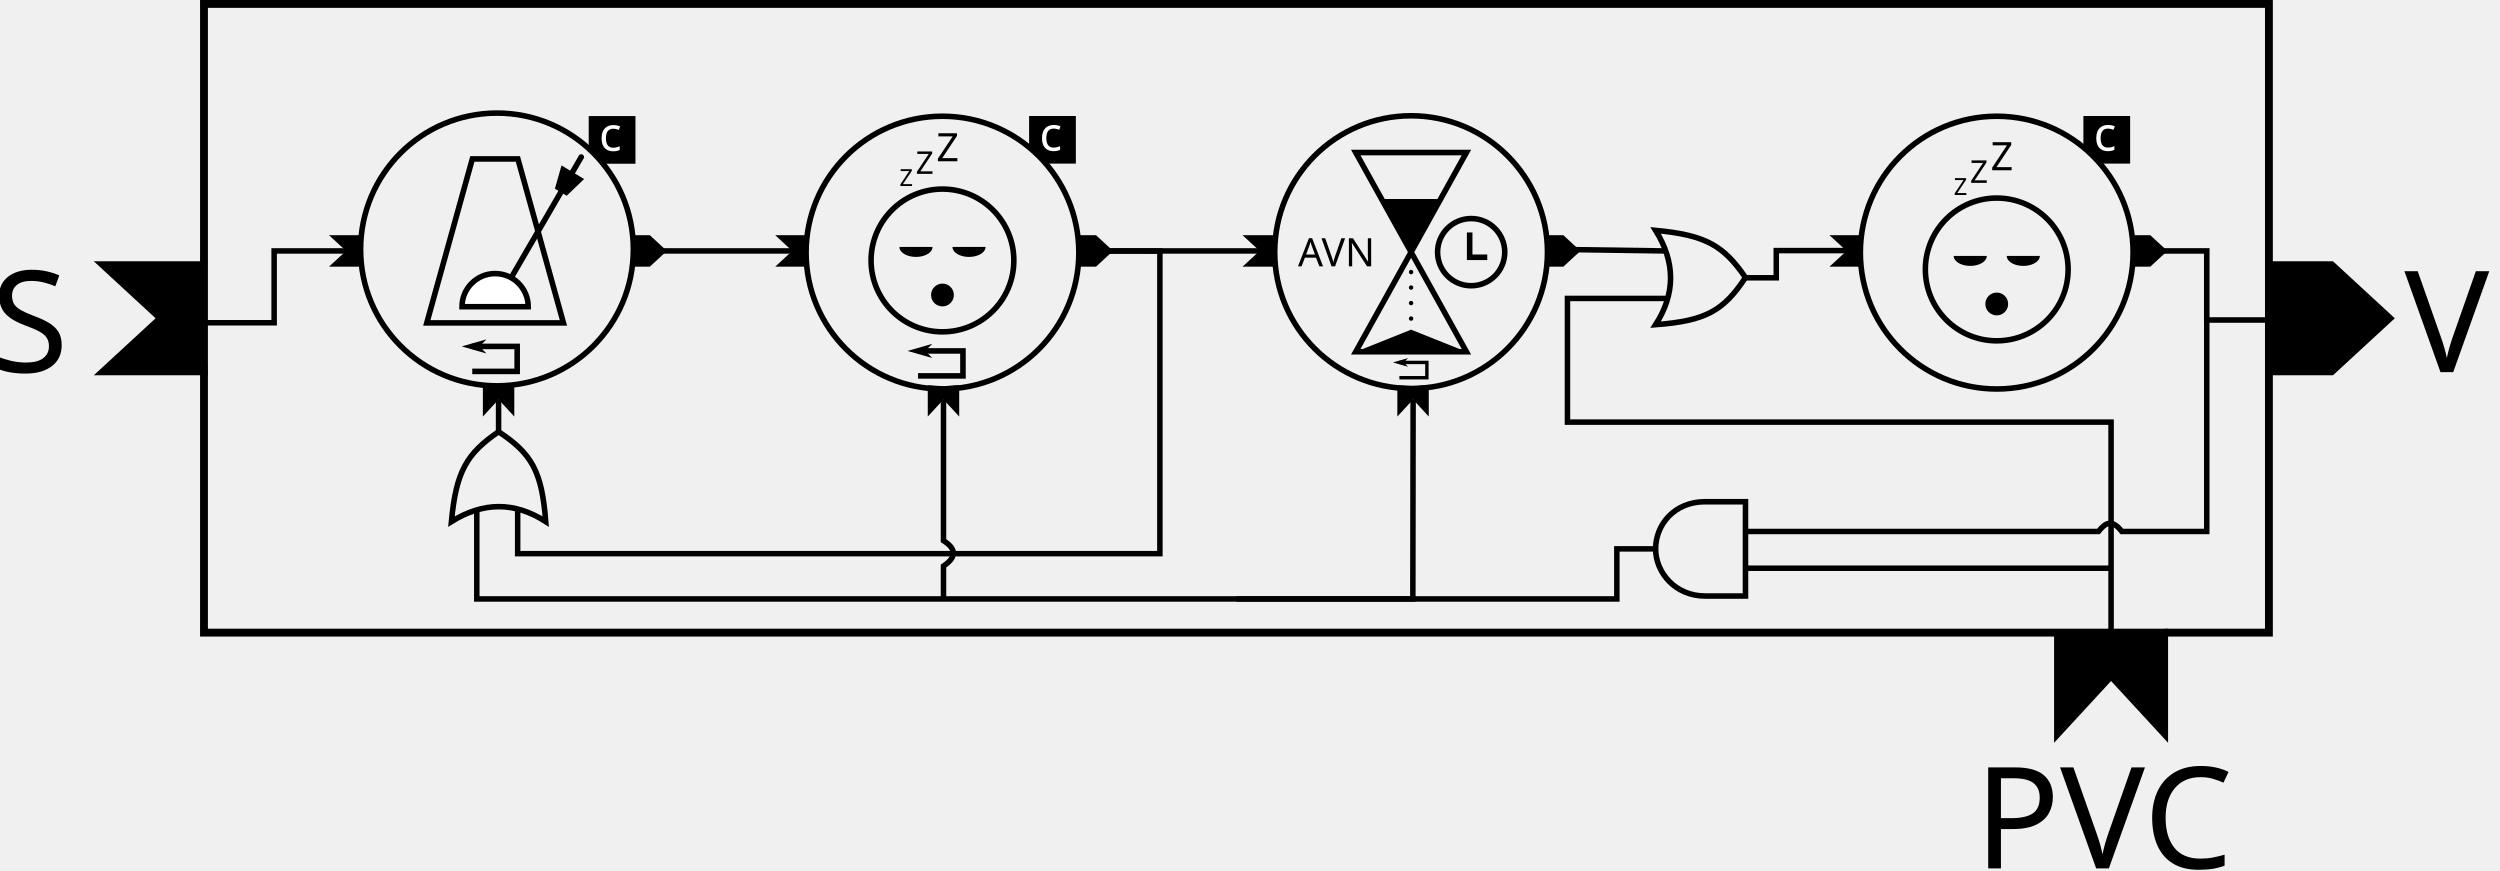
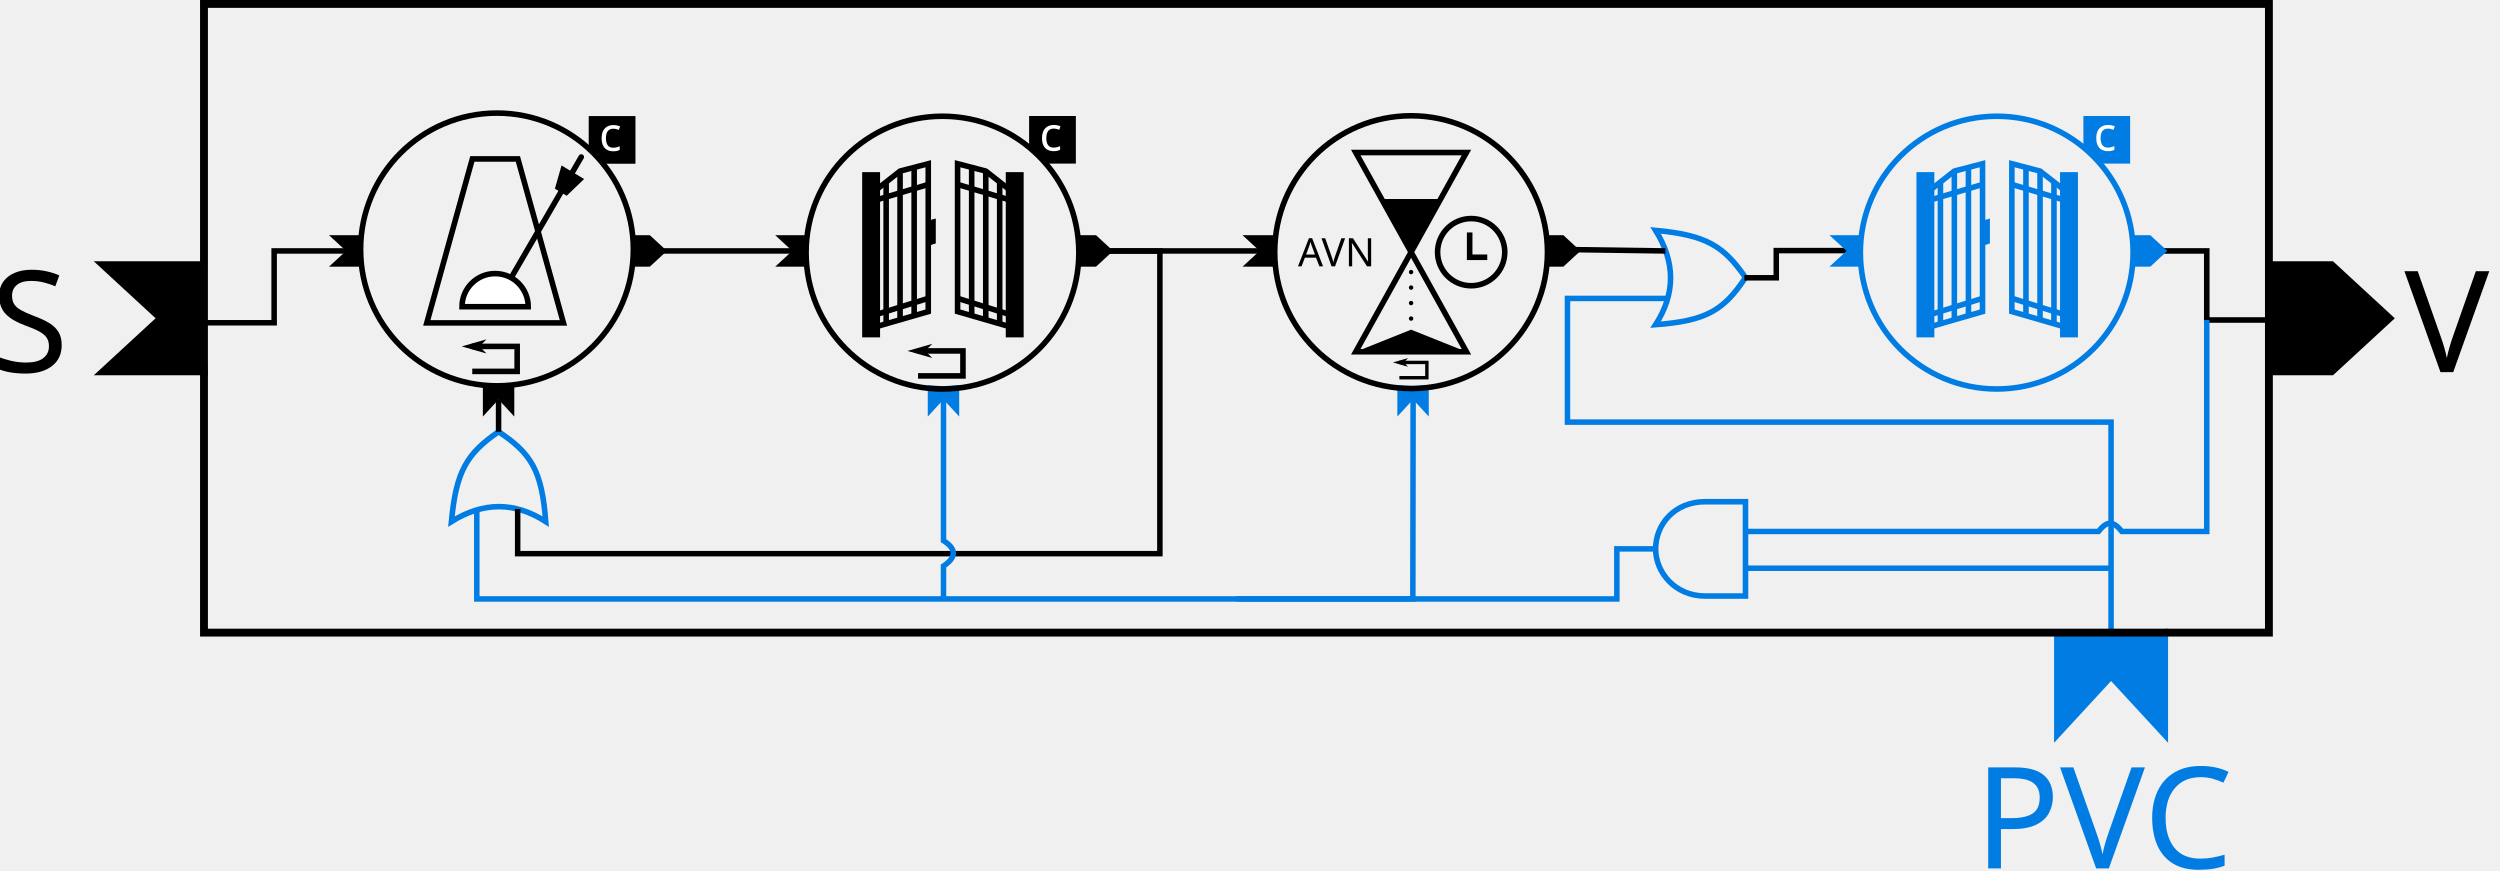
<svg xmlns="http://www.w3.org/2000/svg" width="897.806mm" height="312.575mm" viewBox="0 0 3181.204 1107.549" id="svg8725" version="1.1">
  <defs id="defs8727">
    <marker orient="auto" refY="0" refX="0" id="Arrow1Send" style="overflow:visible">
      <path id="path8334" d="M 0,0 5,-5 -12.5,0 5,5 0,0 Z" style="fill:#000000;fill-opacity:1;fill-rule:evenodd;stroke:#000000;stroke-width:1pt;stroke-opacity:1" transform="matrix(-0.2,0,0,-0.2,-1.2,0)" />
    </marker>
    <marker style="overflow:visible" id="Arrow1Send-9" refX="0" refY="0" orient="auto">
      <path transform="matrix(-0.2,0,0,-0.2,-1.2,0)" style="fill:#000000;fill-opacity:1;fill-rule:evenodd;stroke:#000000;stroke-width:1pt;stroke-opacity:1" d="M 0,0 5,-5 -12.5,0 5,5 0,0 Z" id="path8334-3" />
    </marker>
    <marker orient="auto" refY="0" refX="0" id="Arrow1Send-1" style="overflow:visible">
      <path id="path8334-2" d="M 0,0 5,-5 -12.5,0 5,5 0,0 Z" style="fill:#000000;fill-opacity:1;fill-rule:evenodd;stroke:#000000;stroke-width:1pt;stroke-opacity:1" transform="matrix(-0.2,0,0,-0.2,-1.2,0)" />
    </marker>
    <marker orient="auto" refY="0" refX="0" id="Arrow1Send-2" style="overflow:visible">
      <path id="path8334-32" d="M 0,0 5,-5 -12.5,0 5,5 0,0 Z" style="fill:#000000;fill-opacity:1;fill-rule:evenodd;stroke:#000000;stroke-width:1pt;stroke-opacity:1" transform="matrix(-0.2,0,0,-0.2,-1.2,0)" />
    </marker>
  </defs>
  <g id="layer1" transform="translate(426.7597,-125.82)">
-     <g id="g9700" transform="translate(561.0758,-173.6646)">
-       <circle r="90.832" cy="630.908" cx="211.429" id="path4193" style="fill:none;fill-opacity:1;stroke:#000000;stroke-width:7.087;stroke-miterlimit:4;stroke-dasharray:none;stroke-opacity:1" />
-       <circle r="14.514" cy="674.855" cx="211.429" id="path4751" style="fill:#000000;fill-opacity:1;stroke:none;stroke-opacity:1" />
-       <text id="text4753" y="536.171" x="156.763" style="font-style:normal;font-weight:normal;line-height:0%;font-family:sans-serif;letter-spacing:0px;word-spacing:0px;fill:#000000;fill-opacity:1;stroke:none;stroke-width:1px;stroke-linecap:butt;stroke-linejoin:miter;stroke-opacity:1" xml:space="preserve">
-         <tspan style="font-size:30px;line-height:1.25" y="536.171" x="156.763" id="tspan4755">Z</tspan>
-       </text>
-       <text id="text4757" y="520.74" x="177.409" style="font-style:normal;font-weight:normal;line-height:0%;font-family:sans-serif;letter-spacing:0px;word-spacing:0px;fill:#000000;fill-opacity:1;stroke:none;stroke-width:1px;stroke-linecap:butt;stroke-linejoin:miter;stroke-opacity:1" xml:space="preserve">
-         <tspan y="520.74" x="177.409" id="tspan4759" style="font-size:40px;line-height:1.25">Z</tspan>
-       </text>
-       <text id="text4761" y="504.732" x="203.729" style="font-style:normal;font-weight:normal;line-height:0%;font-family:sans-serif;letter-spacing:0px;word-spacing:0px;fill:#000000;fill-opacity:1;stroke:none;stroke-width:1px;stroke-linecap:butt;stroke-linejoin:miter;stroke-opacity:1" xml:space="preserve">
-         <tspan style="font-size:50px;line-height:1.25" y="504.732" x="203.729" id="tspan4763">Z</tspan>
-       </text>
-       <circle style="opacity:1;fill:none;fill-opacity:1;fill-rule:evenodd;stroke:#000000;stroke-width:7.087;stroke-linecap:round;stroke-linejoin:miter;stroke-miterlimit:4;stroke-dasharray:none;stroke-dashoffset:0;stroke-opacity:1" id="path5412-4" cx="211.429" cy="620.934" r="173.539" />
-       <path style="fill:#000000;fill-opacity:1;fill-rule:evenodd;stroke:none;stroke-width:1px;stroke-linecap:butt;stroke-linejoin:miter;stroke-opacity:1" d="m 321.692,486.454 0,-39.396 59.473,0 0,60.609 -39.27,0 z" id="path7769-7" />
-       <text xml:space="preserve" style="font-style:normal;font-weight:normal;line-height:0%;font-family:sans-serif;letter-spacing:0px;word-spacing:0px;fill:#ffffff;fill-opacity:1;stroke:none;stroke-width:1px;stroke-linecap:butt;stroke-linejoin:miter;stroke-opacity:1" x="334.824" y="491.252" id="text7221-8">
-         <tspan id="tspan7223-2" x="334.824" y="491.252" style="font-size:60px;line-height:1.25;fill:#ffffff;fill-opacity:1">c</tspan>
-       </text>
-       <path id="path9063-32" d="m 37.276,618.791 1.39,20 -40.056,0 21.689,-20 -21.689,-20 39.802,0 z" style="fill:#000000;fill-opacity:1;fill-rule:evenodd;stroke:none;stroke-width:1px;stroke-linecap:butt;stroke-linejoin:miter;stroke-opacity:1" />
-       <path id="path9065-9" d="m 428.533,618.79 -21.689,-20 -22.489,0 0,40 22.489,0 21.689,-20" style="fill:#000000;fill-opacity:1;fill-rule:evenodd;stroke:none;stroke-width:1px;stroke-linecap:butt;stroke-linejoin:miter;stroke-opacity:1" />
-       <path style="fill:#000000;fill-opacity:1;stroke:none;stroke-width:7.087;stroke-linecap:round;stroke-linejoin:miter;stroke-miterlimit:4;stroke-dasharray:none;stroke-opacity:1" id="path9772" d="m 198.789,613.727 a 21.071,12.679 0 0 1 -10.536,10.98 21.071,12.679 0 0 1 -21.071,-10e-6 21.071,12.679 0 0 1 -10.536,-10.98 l 21.071,0 z" />
-       <path d="m 266.289,613.727 a 21.071,12.679 0 0 1 -10.536,10.98 21.071,12.679 0 0 1 -21.071,-10e-6 21.071,12.679 0 0 1 -10.536,-10.98 l 21.071,0 z" id="path9774" style="fill:#000000;fill-opacity:1;stroke:none;stroke-width:7.087;stroke-linecap:round;stroke-linejoin:miter;stroke-miterlimit:4;stroke-dasharray:none;stroke-opacity:1" />
-       <path id="path8313-1" d="m 180.357,777.812 57.143,0 0,-31.786 -57.857,0" style="fill:none;fill-rule:evenodd;stroke:#000000;stroke-width:7.087;stroke-linecap:butt;stroke-linejoin:miter;stroke-miterlimit:4;stroke-dasharray:none;stroke-opacity:1;marker-end:url(#Arrow1Send-1)" />
-     </g>
    <g id="g9666" transform="translate(-425.9839,-172.2357)">
      <circle style="opacity:1;fill:none;fill-opacity:1;fill-rule:evenodd;stroke:#000000;stroke-width:7.087;stroke-linecap:round;stroke-linejoin:miter;stroke-miterlimit:4;stroke-dasharray:none;stroke-dashoffset:0;stroke-opacity:1" id="path5412-41" cx="631.62" cy="615.486" r="173.539" />
      <path style="fill:none;fill-rule:evenodd;stroke:#000000;stroke-width:7.087;stroke-linecap:round;stroke-linejoin:miter;stroke-miterlimit:4;stroke-dasharray:none;stroke-opacity:1" d="M 628.801,687.425 738.855,497.861" id="path5402" />
      <path style="opacity:1;fill:none;fill-rule:evenodd;stroke:#000000;stroke-width:7.087;stroke-linecap:butt;stroke-linejoin:miter;stroke-miterlimit:4;stroke-dasharray:none;stroke-opacity:1" d="m 600.274,500.297 57.95,0 57.95,208.626 -173.85,0 z" id="path5398" />
      <path style="opacity:1;fill:#ffffff;fill-opacity:1;fill-rule:evenodd;stroke:#000000;stroke-width:7.087;stroke-linecap:round;stroke-linejoin:miter;stroke-miterlimit:4;stroke-dasharray:none;stroke-dashoffset:0;stroke-opacity:1" id="path5400" d="M 587.124,688.31 A 42.125,42.125 0 0 1 629.249,646.185 42.125,42.125 0 0 1 671.373,688.31 l -42.125,0 z" />
      <path style="fill:#000000;fill-opacity:1;fill-rule:evenodd;stroke:#000000;stroke-width:7.087;stroke-linecap:butt;stroke-linejoin:miter;stroke-miterlimit:4;stroke-dasharray:none;stroke-opacity:1" d="m 709.486,536.499 10.347,6.221 16.871,-16.208 -20.816,-12.515 z" id="path5404" />
      <path id="path8313" d="m 600.169,770.646 57.143,0 0,-31.786 -57.857,0" style="fill:none;fill-rule:evenodd;stroke:#000000;stroke-width:7.087;stroke-linecap:butt;stroke-linejoin:miter;stroke-miterlimit:4;stroke-dasharray:none;stroke-opacity:1;marker-end:url(#Arrow1Send)" />
      <path id="path7769-7-4" d="m 748.356,485.176 0,-39.396 59.473,0 0,60.609 -39.27,0 z" style="fill:#000000;fill-opacity:1;fill-rule:evenodd;stroke:none;stroke-width:1px;stroke-linecap:butt;stroke-linejoin:miter;stroke-opacity:1" />
      <text id="text7221-8-6" y="489.975" x="761.488" style="font-style:normal;font-weight:normal;line-height:0%;font-family:sans-serif;letter-spacing:0px;word-spacing:0px;fill:#ffffff;fill-opacity:1;stroke:none;stroke-width:1px;stroke-linecap:butt;stroke-linejoin:miter;stroke-opacity:1" xml:space="preserve">
        <tspan style="font-size:60px;line-height:1.25;fill:#ffffff;fill-opacity:1" y="489.975" x="761.488" id="tspan7223-2-7">c</tspan>
      </text>
      <path id="path9063-8" d="m 456.562,617.362 1.39,20 -40.056,0 21.689,-20 -21.689,-20 39.802,0 z" style="fill:#000000;fill-opacity:1;fill-rule:evenodd;stroke:none;stroke-width:1px;stroke-linecap:butt;stroke-linejoin:miter;stroke-opacity:1" />
      <path id="path9065-2" d="m 847.818,617.362 -21.689,-20 -22.489,0 0,40 22.489,0 21.689,-20" style="fill:#000000;fill-opacity:1;fill-rule:evenodd;stroke:none;stroke-width:1px;stroke-linecap:butt;stroke-linejoin:miter;stroke-opacity:1" />
      <path style="fill:#000000;fill-opacity:1;fill-rule:evenodd;stroke:none;stroke-width:1px;stroke-linecap:butt;stroke-linejoin:miter;stroke-opacity:1" d="m 633.653,789.431 20,-1.39 0,40.056 -20,-21.689 -20,21.689 0,-39.802 z" id="path9649" />
-       <path id="path4904" d="m 1797.311,789.431 20,-1.39 0,40.056 -20,-21.689 -20,21.689 0,-39.802 z" style="fill:#000000;fill-opacity:1;fill-rule:evenodd;stroke:none;stroke-width:1px;stroke-linecap:butt;stroke-linejoin:miter;stroke-opacity:1" />
-       <path style="fill:#000000;fill-opacity:1;fill-rule:evenodd;stroke:none;stroke-width:1px;stroke-linecap:butt;stroke-linejoin:miter;stroke-opacity:1" d="m 1199.8,789.431 20,-1.39 0,40.056 -20,-21.689 -20,21.689 0,-39.802 z" id="path4906" />
+       <path id="path4904" d="m 1797.311,789.431 20,-1.39 0,40.056 -20,-21.689 -20,21.689 0,-39.802 z" style="fill:#007ce3;fill-opacity:1;fill-rule:evenodd;stroke:none;stroke-width:1px;stroke-linecap:butt;stroke-linejoin:miter;stroke-opacity:1" />
+       <path style="fill:#007ce3;fill-opacity:1;fill-rule:evenodd;stroke:none;stroke-width:1px;stroke-linecap:butt;stroke-linejoin:miter;stroke-opacity:1" d="m 1199.8,789.431 20,-1.39 0,40.056 -20,-21.689 -20,21.689 0,-39.802 z" id="path4906" />
    </g>
    <g id="layer1-2" transform="translate(-149.1171,-721.7343)">
      <g id="g9730" transform="translate(1320.965,969.0864)">
        <path id="path4146" d="m 126.551,72.556 140.858,0 -140.858,253.545 140.858,0 z" style="fill:none;fill-rule:evenodd;stroke:#000000;stroke-width:7.087;stroke-linecap:butt;stroke-linejoin:miter;stroke-miterlimit:4;stroke-dasharray:none;stroke-opacity:1" />
        <path id="path4148" d="m 159.418,131.716 75.124,0 -37.562,67.612 z" style="fill:#000000;fill-opacity:1;fill-rule:evenodd;stroke:none;stroke-width:1px;stroke-linecap:butt;stroke-linejoin:miter;stroke-opacity:1" />
        <path id="path4150" d="m 126.551,326.1 70.429,-28.172 70.429,28.172 z" style="fill:#000000;fill-opacity:1;fill-rule:evenodd;stroke:none;stroke-width:1px;stroke-linecap:butt;stroke-linejoin:miter;stroke-opacity:1" />
        <circle r="2.817" cy="224.682" cx="196.98" id="path4152" style="opacity:1;fill:#000000;fill-opacity:1;stroke:none;stroke-width:1;stroke-linecap:round;stroke-linejoin:miter;stroke-miterlimit:4;stroke-dasharray:none;stroke-dashoffset:0;stroke-opacity:1" />
        <circle style="opacity:1;fill:#000000;fill-opacity:1;stroke:none;stroke-width:1;stroke-linecap:round;stroke-linejoin:miter;stroke-miterlimit:4;stroke-dasharray:none;stroke-dashoffset:0;stroke-opacity:1" id="circle4154" cx="196.98" cy="244.402" r="2.817" />
        <circle r="2.817" cy="264.123" cx="196.98" id="circle4156" style="opacity:1;fill:#000000;fill-opacity:1;stroke:none;stroke-width:1;stroke-linecap:round;stroke-linejoin:miter;stroke-miterlimit:4;stroke-dasharray:none;stroke-dashoffset:0;stroke-opacity:1" />
        <circle style="opacity:1;fill:#000000;fill-opacity:1;stroke:none;stroke-width:1;stroke-linecap:round;stroke-linejoin:miter;stroke-miterlimit:4;stroke-dasharray:none;stroke-dashoffset:0;stroke-opacity:1" id="circle4158" cx="196.98" cy="283.843" r="2.817" />
        <circle style="opacity:1;fill:none;fill-opacity:1;fill-rule:evenodd;stroke:#000000;stroke-width:7.087;stroke-linecap:round;stroke-linejoin:miter;stroke-miterlimit:4;stroke-dasharray:none;stroke-dashoffset:0;stroke-opacity:1" id="path5412" cx="196.98" cy="199.328" r="173.539" />
        <circle r="42.75" cy="199.328" cx="273.431" id="path8717" style="fill:none;fill-opacity:1;stroke:#000000;stroke-width:7.087;stroke-linecap:round;stroke-linejoin:miter;stroke-miterlimit:4;stroke-dasharray:none;stroke-opacity:1" />
        <path id="path8719" d="m 271.511,174.264 0,31.585 22.384,0" style="fill:none;fill-rule:evenodd;stroke:#000000;stroke-width:7.087;stroke-linecap:butt;stroke-linejoin:miter;stroke-miterlimit:4;stroke-dasharray:none;stroke-opacity:1" />
        <text id="text8721" y="217.394" x="53.048" style="font-style:normal;font-weight:normal;line-height:0%;font-family:sans-serif;letter-spacing:0px;word-spacing:0px;fill:#000000;fill-opacity:1;stroke:none;stroke-width:1px;stroke-linecap:butt;stroke-linejoin:miter;stroke-opacity:1" xml:space="preserve">
          <tspan style="font-size:50px;line-height:1.25" y="217.394" x="53.048" id="tspan8723">AVN</tspan>
        </text>
        <path id="path9063" d="m 21.189,197.773 1.39,20 -40.056,0 21.689,-20 -21.689,-20 39.802,0 z" style="fill:#000000;fill-opacity:1;fill-rule:evenodd;stroke:none;stroke-width:1px;stroke-linecap:butt;stroke-linejoin:miter;stroke-opacity:1" />
        <path id="path9065" d="m 412.446,197.773 -21.689,-20 -22.489,0 0,40 22.489,0 21.689,-20" style="fill:#000000;fill-opacity:1;fill-rule:evenodd;stroke:none;stroke-width:1px;stroke-linecap:butt;stroke-linejoin:miter;stroke-opacity:1" />
        <path id="path8313-8" d="m 182.088,359.116 34.983,0 0,-19.46 -35.421,0" style="fill:none;fill-rule:evenodd;stroke:#000000;stroke-width:4.338;stroke-linecap:butt;stroke-linejoin:miter;stroke-miterlimit:4;stroke-dasharray:none;stroke-opacity:1;marker-end:url(#Arrow1Send-2)" />
      </g>
    </g>
-     <g transform="translate(1902.626,-173.6646)" id="g3389">
-       <circle style="fill:none;fill-opacity:1;stroke:#000000;stroke-width:7.087;stroke-miterlimit:4;stroke-dasharray:none;stroke-opacity:1" id="circle3391" cx="211.429" cy="642.337" r="90.832" />
-       <circle style="fill:#000000;fill-opacity:1;stroke:none;stroke-opacity:1" id="circle3393" cx="211.429" cy="686.284" r="14.514" />
-       <text xml:space="preserve" style="font-style:normal;font-weight:normal;line-height:0%;font-family:sans-serif;letter-spacing:0px;word-spacing:0px;fill:#000000;fill-opacity:1;stroke:none;stroke-width:1px;stroke-linecap:butt;stroke-linejoin:miter;stroke-opacity:1" x="156.763" y="547.599" id="text3395">
-         <tspan id="tspan3397" x="156.763" y="547.599" style="font-size:30px;line-height:1.25">Z</tspan>
-       </text>
-       <text xml:space="preserve" style="font-style:normal;font-weight:normal;line-height:0%;font-family:sans-serif;letter-spacing:0px;word-spacing:0px;fill:#000000;fill-opacity:1;stroke:none;stroke-width:1px;stroke-linecap:butt;stroke-linejoin:miter;stroke-opacity:1" x="177.409" y="532.169" id="text3399">
-         <tspan id="tspan3401" x="177.409" y="532.169" style="font-size:40px;line-height:1.25">Z</tspan>
-       </text>
-       <text xml:space="preserve" style="font-style:normal;font-weight:normal;line-height:0%;font-family:sans-serif;letter-spacing:0px;word-spacing:0px;fill:#000000;fill-opacity:1;stroke:none;stroke-width:1px;stroke-linecap:butt;stroke-linejoin:miter;stroke-opacity:1" x="203.729" y="516.16" id="text3403">
-         <tspan id="tspan3405" x="203.729" y="516.16" style="font-size:50px;line-height:1.25">Z</tspan>
-       </text>
-       <circle r="173.539" cy="620.934" cx="211.429" id="circle3407" style="opacity:1;fill:none;fill-opacity:1;fill-rule:evenodd;stroke:#000000;stroke-width:7.087;stroke-linecap:round;stroke-linejoin:miter;stroke-miterlimit:4;stroke-dasharray:none;stroke-dashoffset:0;stroke-opacity:1" />
-       <path id="path3409" d="m 321.692,486.454 0,-39.396 59.473,0 0,60.609 -39.27,0 z" style="fill:#000000;fill-opacity:1;fill-rule:evenodd;stroke:none;stroke-width:1px;stroke-linecap:butt;stroke-linejoin:miter;stroke-opacity:1" />
-       <text id="text3411" y="491.252" x="334.824" style="font-style:normal;font-weight:normal;line-height:0%;font-family:sans-serif;letter-spacing:0px;word-spacing:0px;fill:#ffffff;fill-opacity:1;stroke:none;stroke-width:1px;stroke-linecap:butt;stroke-linejoin:miter;stroke-opacity:1" xml:space="preserve">
-         <tspan style="font-size:60px;line-height:1.25;fill:#ffffff;fill-opacity:1" y="491.252" x="334.824" id="tspan3413">c</tspan>
-       </text>
-       <path style="fill:#000000;fill-opacity:1;fill-rule:evenodd;stroke:none;stroke-width:1px;stroke-linecap:butt;stroke-linejoin:miter;stroke-opacity:1" d="m 37.276,618.791 1.39,20 -40.056,0 21.689,-20 -21.689,-20 39.802,0 z" id="path3415" />
-       <path style="fill:#000000;fill-opacity:1;fill-rule:evenodd;stroke:none;stroke-width:1px;stroke-linecap:butt;stroke-linejoin:miter;stroke-opacity:1" d="m 428.533,618.79 -21.689,-20 -22.489,0 0,40 22.489,0 21.689,-20" id="path3417" />
-       <path d="m 198.789,625.156 a 21.071,12.679 0 0 1 -10.536,10.98 21.071,12.679 0 0 1 -21.071,0 21.071,12.679 0 0 1 -10.536,-10.98 l 21.071,0 z" id="path3419" style="fill:#000000;fill-opacity:1;stroke:none;stroke-width:7.087;stroke-linecap:round;stroke-linejoin:miter;stroke-miterlimit:4;stroke-dasharray:none;stroke-opacity:1" />
-       <path style="fill:#000000;fill-opacity:1;stroke:none;stroke-width:7.087;stroke-linecap:round;stroke-linejoin:miter;stroke-miterlimit:4;stroke-dasharray:none;stroke-opacity:1" id="path3421" d="m 266.289,625.156 a 21.071,12.679 0 0 1 -10.536,10.98 21.071,12.679 0 0 1 -21.071,0 21.071,12.679 0 0 1 -10.536,-10.98 l 21.071,0 z" />
-     </g>
-     <path id="path4337" d="m 207.669,675.179 c -40.517,27.853 -54.026,50.285 -60,114.335 40.555,-25.159 80.125,-25.517 120,0 -4.832,-64.05 -17.87,-86.526 -60,-114.335 z" style="fill:none;fill-rule:evenodd;stroke:#000000;stroke-width:7.087;stroke-linecap:butt;stroke-linejoin:miter;stroke-miterlimit:4;stroke-dasharray:none;stroke-opacity:1" />
-     <path style="fill:none;fill-rule:evenodd;stroke:#000000;stroke-width:7.087;stroke-linecap:butt;stroke-linejoin:miter;stroke-miterlimit:4;stroke-dasharray:none;stroke-opacity:1" d="m 1794.335,478.977 c -27.853,-40.517 -50.285,-54.026 -114.335,-60 25.159,40.555 25.517,80.125 0,120 64.05,-4.832 86.526,-17.87 114.335,-60 z" id="path4902" />
+     <path id="path4337" d="m 207.669,675.179 c -40.517,27.853 -54.026,50.285 -60,114.335 40.555,-25.159 80.125,-25.517 120,0 -4.832,-64.05 -17.87,-86.526 -60,-114.335 z" style="fill:none;fill-rule:evenodd;stroke:#007ce3;stroke-width:7.087;stroke-linecap:butt;stroke-linejoin:miter;stroke-miterlimit:4;stroke-dasharray:none;stroke-opacity:1" />
+     <path style="fill:none;fill-rule:evenodd;stroke:#007ce3;stroke-width:7.087;stroke-linecap:butt;stroke-linejoin:miter;stroke-miterlimit:4;stroke-dasharray:none;stroke-opacity:1" d="m 1794.335,478.977 c -27.853,-40.517 -50.285,-54.026 -114.335,-60 25.159,40.555 25.517,80.125 0,120 64.05,-4.832 86.526,-17.87 114.335,-60 z" id="path4902" />
    <path style="fill:none;fill-rule:evenodd;stroke:#000000;stroke-width:7;stroke-linecap:butt;stroke-linejoin:miter;stroke-miterlimit:4;stroke-dasharray:none;stroke-opacity:1" d="m 399.745,445.126 198.606,-3.7e-4" id="path4261" />
    <path style="fill:none;fill-rule:evenodd;stroke:#000000;stroke-width:7;stroke-linecap:butt;stroke-linejoin:miter;stroke-miterlimit:4;stroke-dasharray:none;stroke-opacity:1" d="m 967.519,445.126 81.658,0.134 0,385.073 -817.222,0 0,-56.795" id="path4263" />
    <path style="fill:none;fill-rule:evenodd;stroke:#000000;stroke-width:7;stroke-linecap:butt;stroke-linejoin:miter;stroke-miterlimit:4;stroke-dasharray:none;stroke-opacity:1" d="m 967.519,445.126 212.702,0" id="path4265" />
    <path id="path5284" d="m 1560.344,443.25 132.024,1.876" style="fill:none;fill-rule:evenodd;stroke:#000000;stroke-width:7;stroke-linecap:butt;stroke-linejoin:miter;stroke-miterlimit:4;stroke-dasharray:none;stroke-opacity:1" />
    <path style="fill:none;fill-rule:evenodd;stroke:#000000;stroke-width:7.087;stroke-linecap:butt;stroke-linejoin:miter;stroke-miterlimit:4;stroke-dasharray:none;stroke-opacity:1" d="m 2305.396,445.126 75.901,0 0,87.883 77.323,0" id="path4977" />
+     <path id="path5574" d="m 2259.541,930.82 72.529,-5.042 v 145.259 l -72.529,-78.655 -72.527,78.655 V 926.698 Z" style="fill:#007ce3;fill-opacity:1;fill-rule:evenodd;stroke:none;stroke-width:1px;stroke-linecap:butt;stroke-linejoin:miter;stroke-opacity:1" />
+     <path style="fill:none;fill-rule:evenodd;stroke:#007ce3;stroke-width:7;stroke-linecap:butt;stroke-linejoin:miter;stroke-miterlimit:4;stroke-dasharray:none;stroke-opacity:1" d="M 2259.541,930.82 V 662.963 H 1567.799 V 505.573 h 126.131" id="path5584" />
    <rect style="fill:none;fill-opacity:1;stroke:#000000;stroke-width:10;stroke-miterlimit:4;stroke-dasharray:none;stroke-opacity:1" id="rect4979" width="2627.581" height="800" x="-167.196" y="130.82" />
    <path style="fill:#000000;fill-opacity:1;fill-rule:evenodd;stroke:none;stroke-width:1px;stroke-linecap:butt;stroke-linejoin:miter;stroke-opacity:1" d="m -167.196,530.82 5.042,72.529 -145.26,0 78.655,-72.529 -78.655,-72.527 144.339,0 z" id="path5533" />
    <path style="fill:#000000;fill-opacity:1;fill-rule:evenodd;stroke:none;stroke-width:1px;stroke-linecap:butt;stroke-linejoin:miter;stroke-opacity:1" d="m 2620.593,530.82 -78.655,-72.527 -81.554,0 0,145.056 81.554,0 78.655,-72.529" id="path3417-5" />
-     <path id="path5574" d="m 2259.541,930.82 72.529,-5.042 v 145.259 l -72.529,-78.655 -72.527,78.655 V 926.698 Z" style="fill:#000000;fill-opacity:1;fill-rule:evenodd;stroke:none;stroke-width:1px;stroke-linecap:butt;stroke-linejoin:miter;stroke-opacity:1" />
-     <path style="fill:none;fill-rule:evenodd;stroke:#000000;stroke-width:7;stroke-linecap:butt;stroke-linejoin:miter;stroke-miterlimit:4;stroke-dasharray:none;stroke-opacity:1" d="m 1680,824.245 h -49.363 v 63.718 l -484.043,-2.7e-4 H 179.947 v -113.27" id="path5576" />
-     <path style="fill:none;fill-rule:evenodd;stroke:#000000;stroke-width:7;stroke-linecap:butt;stroke-linejoin:miter;stroke-miterlimit:4;stroke-dasharray:none;stroke-opacity:1" d="m 1146.594,887.963 224.458,0 0.357,-253.701" id="path5578" />
+     <path style="fill:none;fill-rule:evenodd;stroke:#007ce3;stroke-width:7;stroke-linecap:butt;stroke-linejoin:miter;stroke-miterlimit:4;stroke-dasharray:none;stroke-opacity:1" d="m 1680,824.245 h -49.363 v 63.718 l -484.043,-2.7e-4 H 179.947 v -113.27" id="path5576" />
+     <path style="fill:none;fill-rule:evenodd;stroke:#007ce3;stroke-width:7;stroke-linecap:butt;stroke-linejoin:miter;stroke-miterlimit:4;stroke-dasharray:none;stroke-opacity:1" d="m 1146.594,887.963 224.458,0 0.357,-253.701" id="path5578" />
    <path style="fill:none;fill-rule:evenodd;stroke:#000000;stroke-width:7;stroke-linecap:butt;stroke-linejoin:miter;stroke-miterlimit:4;stroke-dasharray:none;stroke-opacity:1" d="m 207.669,675.179 0,-41.007" id="path5580" />
-     <path style="fill:none;fill-rule:evenodd;stroke:#000000;stroke-width:7;stroke-linecap:butt;stroke-linejoin:miter;stroke-miterlimit:4;stroke-dasharray:none;stroke-opacity:1" d="M 2259.541,930.82 V 662.963 H 1567.799 V 505.573 h 126.131" id="path5584" />
    <path style="fill:none;fill-rule:evenodd;stroke:#000000;stroke-width:7;stroke-linecap:butt;stroke-linejoin:miter;stroke-miterlimit:4;stroke-dasharray:none;stroke-opacity:1" d="m 1792.906,479.305 40.612,0 0,-34.613 94.009,0" id="path5588" />
    <path style="fill:none;fill-rule:evenodd;stroke:#000000;stroke-width:7;stroke-linecap:butt;stroke-linejoin:miter;stroke-miterlimit:4;stroke-dasharray:none;stroke-opacity:1" d="m 13.601,445.126 -91.512,0 0,91.408 -88.888,0" id="path5590" />
-     <path style="fill:none;fill-rule:evenodd;stroke:#000000;stroke-width:7;stroke-linecap:butt;stroke-linejoin:miter;stroke-miterlimit:4;stroke-dasharray:none;stroke-opacity:1" d="m 773.816,634.172 0,63.75 0,115.893 c 14.971,9.491 18.292,19.98 0,32.321 l 0,43.036" id="path5592" />
+     <path style="fill:none;fill-rule:evenodd;stroke:#007ce3;stroke-width:7;stroke-linecap:butt;stroke-linejoin:miter;stroke-miterlimit:4;stroke-dasharray:none;stroke-opacity:1" d="m 773.816,634.172 0,63.75 0,115.893 c 14.971,9.491 18.292,19.98 0,32.321 l 0,43.036" id="path5592" />
    <text xml:space="preserve" style="font-style:normal;font-weight:normal;line-height:0%;font-family:sans-serif;letter-spacing:0px;word-spacing:0px;fill:#000000;fill-opacity:1;stroke:none;stroke-width:1px;stroke-linecap:butt;stroke-linejoin:miter;stroke-opacity:1" x="-438.625" y="599.391" id="text6340">
      <tspan id="tspan6342" x="-438.625" y="599.391" style="font-size:180px;line-height:1.25">S</tspan>
    </text>
    <text id="text6344" y="599.391" x="2632.804" style="font-style:normal;font-weight:normal;line-height:0%;font-family:sans-serif;letter-spacing:0px;word-spacing:0px;fill:#000000;fill-opacity:1;stroke:none;stroke-width:1px;stroke-linecap:butt;stroke-linejoin:miter;stroke-opacity:1" xml:space="preserve">
      <tspan style="font-size:180px;line-height:1.25" y="599.391" x="2632.804" id="tspan6346">V</tspan>
    </text>
-     <text id="text6348" y="1230.82" x="2085.75" style="font-style:normal;font-weight:normal;line-height:0%;font-family:sans-serif;letter-spacing:0px;word-spacing:0px;fill:#000000;fill-opacity:1;stroke:none;stroke-width:1px;stroke-linecap:butt;stroke-linejoin:miter;stroke-opacity:1" xml:space="preserve">
-       <tspan style="font-size:180px;line-height:1.25" y="1230.82" x="2085.75" id="tspan6350">PVC</tspan>
+     <text id="text6348" y="1230.82" x="2085.75" style="font-style:normal;font-weight:normal;line-height:0%;font-family:sans-serif;letter-spacing:0px;word-spacing:0px;fill:#007ce3;fill-opacity:1;stroke:none;stroke-width:1px;stroke-linecap:butt;stroke-linejoin:miter;stroke-opacity:1;" xml:space="preserve">
+       <tspan style="font-size:180px;line-height:1.25;fill:#007ce3;fill-opacity:1;" y="1230.82" x="2085.75" id="tspan6350">PVC</tspan>
    </text>
-     <path id="path4662" d="m 1680,824.245 c 0,-30.888 23.862,-60 62.918,-60 h 51.417 V 884.245 h -51.417 c -37.837,0 -62.918,-29.721 -62.918,-60 z" style="fill:none;fill-rule:evenodd;stroke:#000000;stroke-width:7.087;stroke-linecap:butt;stroke-linejoin:miter;stroke-miterlimit:4;stroke-dasharray:none;stroke-opacity:1" />
-     <path style="fill:none;stroke:#000000;stroke-width:7;stroke-linecap:butt;stroke-linejoin:miter;stroke-miterlimit:4;stroke-dasharray:none;stroke-opacity:1" d="m 2381.296,533.009 v 269.11 h -108.056 c -13.058,-16.741 -21.094,-10.714 -29.799,0 H 1794.335" id="path4664" />
-     <path style="fill:none;stroke:#000000;stroke-width:7;stroke-linecap:butt;stroke-linejoin:miter;stroke-opacity:1;stroke-miterlimit:4;stroke-dasharray:none" d="m 1794.335,848.879 h 465.206" id="path4666" />
+     <path id="path4662" d="m 1680,824.245 c 0,-30.888 23.862,-60 62.918,-60 h 51.417 V 884.245 h -51.417 c -37.837,0 -62.918,-29.721 -62.918,-60 z" style="fill:none;fill-rule:evenodd;stroke:#007ce3;stroke-width:7.087;stroke-linecap:butt;stroke-linejoin:miter;stroke-miterlimit:4;stroke-dasharray:none;stroke-opacity:1" />
+     <path style="fill:none;stroke:#007ce3;stroke-width:7;stroke-linecap:butt;stroke-linejoin:miter;stroke-miterlimit:4;stroke-dasharray:none;stroke-opacity:1" d="m 2381.296,533.009 v 269.11 h -108.056 c -13.058,-16.741 -21.094,-10.714 -29.799,0 H 1794.335" id="path4664" />
+     <g id="g1136">
+       <path id="path3409" d="m 2224.318,312.789 v -39.396 h 59.473 v 60.609 h -39.27 z" style="fill:#007ce3;fill-opacity:1;fill-rule:evenodd;stroke:none;stroke-width:1px;stroke-linecap:butt;stroke-linejoin:miter;stroke-opacity:1" />
+       <text id="text3411" y="317.587" x="2237.45" style="font-style:normal;font-weight:normal;line-height:0%;font-family:sans-serif;letter-spacing:0px;word-spacing:0px;fill:#ffffff;fill-opacity:1;stroke:none;stroke-width:1px;stroke-linecap:butt;stroke-linejoin:miter;stroke-opacity:1" xml:space="preserve">
+         <tspan style="font-size:60px;line-height:1.25;fill:#ffffff;fill-opacity:1" y="317.587" x="2237.45" id="tspan3413">c</tspan>
+       </text>
+       <path style="fill:#007ce3;fill-opacity:1;fill-rule:evenodd;stroke:none;stroke-width:1px;stroke-linecap:butt;stroke-linejoin:miter;stroke-opacity:1" d="m 1939.901,445.126 1.39,20 h -40.056 l 21.689,-20 -21.689,-20 h 39.803 z" id="path3415" />
+       <g transform="translate(1936.889,270.4382)" id="g872-6">
+         <circle style="opacity:1;fill:none;fill-opacity:1;fill-rule:evenodd;stroke:#007ce3;stroke-width:7.087;stroke-linecap:round;stroke-linejoin:miter;stroke-miterlimit:4;stroke-dasharray:none;stroke-dashoffset:0;stroke-opacity:1" id="path5412-7" cx="177.165" cy="176.831" r="173.539" />
+         <rect y="74.42" x="75" height="210.268" width="22.768" id="rect5100-5" style="opacity:1;fill:#007ce3;fill-opacity:1;stroke-width:7;stroke-linecap:round;stroke-miterlimit:4;stroke-dasharray:none" />
+         <path d="M 123.214,73.081 87.388,101.206 V 272.634 L 159.085,251.875 V 63.706 Z" style="fill:none;stroke:#007ce3;stroke-width:7.087;stroke-linecap:butt;stroke-linejoin:miter;stroke-miterlimit:4;stroke-dasharray:none;stroke-opacity:1" id="path5108-3" />
+         <rect transform="scale(-1,1)" style="opacity:1;fill:#007ce3;fill-opacity:1;stroke-width:7;stroke-linecap:round;stroke-miterlimit:4;stroke-dasharray:none" id="rect5132-5" width="22.768" height="210.268" x="-280.485" y="74.42" />
+         <path id="path5134-6" style="fill:none;stroke:#007ce3;stroke-width:7.087;stroke-linecap:butt;stroke-linejoin:miter;stroke-miterlimit:4;stroke-dasharray:none;stroke-opacity:1" d="m 232.271,73.081 35.826,28.125 V 272.634 L 196.4,251.875 V 63.706 Z" />
+         <path id="path5844-2" d="m 160.045,136.419 8.036,-2.401 v 30.804 l -8.705,2.679" style="fill:#007ce3;fill-opacity:1;stroke:#007ce3;stroke-width:0.938px;stroke-linecap:butt;stroke-linejoin:miter;stroke-opacity:1" />
+         <path id="path5846-9" d="M 123.214,73.081 V 262.261" style="fill:none;stroke:#007ce3;stroke-width:7.087;stroke-linecap:butt;stroke-linejoin:miter;stroke-miterlimit:4;stroke-dasharray:none;stroke-opacity:1" />
+         <path style="fill:none;stroke:#007ce3;stroke-width:7.087;stroke-linecap:butt;stroke-linejoin:miter;stroke-miterlimit:4;stroke-dasharray:none;stroke-opacity:1" d="M 141.15,66.973 V 255.149" id="path5850-1" />
+         <path id="path5852-2" d="M 105.512,86.493 V 266.109" style="fill:none;stroke:#007ce3;stroke-width:7.087;stroke-linecap:butt;stroke-linejoin:miter;stroke-miterlimit:4;stroke-dasharray:none;stroke-opacity:1" />
+         <path id="path5854-7" d="M 87.388,111.421 159.085,90.113" style="fill:none;stroke:#007ce3;stroke-width:7.087;stroke-linecap:butt;stroke-linejoin:miter;stroke-miterlimit:4;stroke-dasharray:none;stroke-opacity:1" />
+         <path id="path5856-0" d="M 159.085,235.006 87.388,257.261" style="fill:none;stroke:#007ce3;stroke-width:7.087;stroke-linecap:butt;stroke-linejoin:miter;stroke-miterlimit:4;stroke-dasharray:none;stroke-opacity:1" />
+         <path style="fill:none;stroke:#007ce3;stroke-width:7.087;stroke-linecap:butt;stroke-linejoin:miter;stroke-miterlimit:4;stroke-dasharray:none;stroke-opacity:1" d="M 232.271,73.081 V 262.261" id="path5878-9" />
+         <path id="path5880-3" d="M 214.336,66.973 V 255.149" style="fill:none;stroke:#007ce3;stroke-width:7.087;stroke-linecap:butt;stroke-linejoin:miter;stroke-miterlimit:4;stroke-dasharray:none;stroke-opacity:1" />
+         <path style="fill:none;stroke:#007ce3;stroke-width:7.087;stroke-linecap:butt;stroke-linejoin:miter;stroke-miterlimit:4;stroke-dasharray:none;stroke-opacity:1" d="M 249.974,86.493 V 266.109" id="path5882-6" />
+         <path style="fill:none;stroke:#007ce3;stroke-width:7.087;stroke-linecap:butt;stroke-linejoin:miter;stroke-miterlimit:4;stroke-dasharray:none;stroke-opacity:1" d="M 268.097,111.421 196.4,90.113" id="path5884-0" />
+         <path style="fill:none;stroke:#007ce3;stroke-width:7.087;stroke-linecap:butt;stroke-linejoin:miter;stroke-miterlimit:4;stroke-dasharray:none;stroke-opacity:1" d="m 196.4,235.006 71.697,22.255" id="path5886-6" />
+       </g>
+       <path style="fill:#007ce3;fill-opacity:1;fill-rule:evenodd;stroke:none;stroke-width:1px;stroke-linecap:butt;stroke-linejoin:miter;stroke-opacity:1" d="m 2331.158,445.126 -21.689,-20 h -22.489 v 40 h 22.489 l 21.689,-20" id="path3417" />
+     </g>
+     <path style="fill:none;stroke:#007ce3;stroke-width:7;stroke-linecap:butt;stroke-linejoin:miter;stroke-opacity:1;stroke-miterlimit:4;stroke-dasharray:none" d="m 1794.335,848.879 h 465.206" id="path4666" />
+     <g id="g1052">
+       <path style="fill:#000000;fill-opacity:1;fill-rule:evenodd;stroke:none;stroke-width:1px;stroke-linecap:butt;stroke-linejoin:miter;stroke-opacity:1" d="m 882.768,312.789 v -39.396 h 59.473 v 60.609 h -39.27 z" id="path7769-7" />
+       <text xml:space="preserve" style="font-style:normal;font-weight:normal;line-height:0%;font-family:sans-serif;letter-spacing:0px;word-spacing:0px;fill:#ffffff;fill-opacity:1;stroke:none;stroke-width:1px;stroke-linecap:butt;stroke-linejoin:miter;stroke-opacity:1" x="895.9" y="317.587" id="text7221-8">
+         <tspan id="tspan7223-2" x="895.9" y="317.587" style="font-size:60px;line-height:1.25;fill:#ffffff;fill-opacity:1">c</tspan>
+       </text>
+       <path id="path9063-32" d="m 598.352,445.126 1.39,20 h -40.056 l 21.689,-20 -21.689,-20 h 39.802 z" style="fill:#000000;fill-opacity:1;fill-rule:evenodd;stroke:none;stroke-width:1px;stroke-linecap:butt;stroke-linejoin:miter;stroke-opacity:1" />
+       <path id="path9065-9" d="m 989.609,445.126 -21.689,-20 h -22.489 v 40 h 22.489 l 21.689,-20" style="fill:#000000;fill-opacity:1;fill-rule:evenodd;stroke:none;stroke-width:1px;stroke-linecap:butt;stroke-linejoin:miter;stroke-opacity:1" />
+       <path id="path8313-1" d="M 741.433,604.147 H 798.576 V 572.361 H 740.719" style="fill:none;fill-rule:evenodd;stroke:#000000;stroke-width:7.087;stroke-linecap:butt;stroke-linejoin:miter;stroke-miterlimit:4;stroke-dasharray:none;stroke-opacity:1;marker-end:url(#Arrow1Send-1)" />
+       <g id="g872" transform="translate(595.339,270.4382)">
+         <circle r="173.539" cy="176.831" cx="177.165" id="path5412-3" style="opacity:1;fill:none;fill-opacity:1;fill-rule:evenodd;stroke:#000000;stroke-width:7.087;stroke-linecap:round;stroke-linejoin:miter;stroke-miterlimit:4;stroke-dasharray:none;stroke-dashoffset:0;stroke-opacity:1" />
+         <rect style="opacity:1;fill:#000000;fill-opacity:1;stroke-width:7;stroke-linecap:round;stroke-miterlimit:4;stroke-dasharray:none" id="rect5100" width="22.768" height="210.268" x="75" y="74.42" />
+         <path id="path5108" style="fill:none;stroke:#000000;stroke-width:7.087;stroke-linecap:butt;stroke-linejoin:miter;stroke-miterlimit:4;stroke-dasharray:none;stroke-opacity:1" d="M 123.214,73.081 87.388,101.206 V 272.634 L 159.085,251.875 V 63.706 Z" />
+         <rect y="74.42" x="-280.485" height="210.268" width="22.768" id="rect5132" style="opacity:1;fill:#000000;fill-opacity:1;stroke-width:7;stroke-linecap:round;stroke-miterlimit:4;stroke-dasharray:none" transform="scale(-1,1)" />
+         <path d="m 232.271,73.081 35.826,28.125 V 272.634 L 196.4,251.875 V 63.706 Z" style="fill:none;stroke:#000000;stroke-width:7.087;stroke-linecap:butt;stroke-linejoin:miter;stroke-miterlimit:4;stroke-dasharray:none;stroke-opacity:1" id="path5134" />
+         <path style="fill:#000000;fill-opacity:1;stroke:#000000;stroke-width:0.938px;stroke-linecap:butt;stroke-linejoin:miter;stroke-opacity:1" d="m 160.045,136.419 8.036,-2.401 v 30.804 l -8.705,2.679" id="path5844" />
+         <path style="fill:none;stroke:#000000;stroke-width:7.087;stroke-linecap:butt;stroke-linejoin:miter;stroke-miterlimit:4;stroke-dasharray:none;stroke-opacity:1" d="M 123.214,73.081 V 262.261" id="path5846" />
+         <path id="path5850" d="M 141.15,66.973 V 255.149" style="fill:none;stroke:#000000;stroke-width:7.087;stroke-linecap:butt;stroke-linejoin:miter;stroke-miterlimit:4;stroke-dasharray:none;stroke-opacity:1" />
+         <path style="fill:none;stroke:#000000;stroke-width:7.087;stroke-linecap:butt;stroke-linejoin:miter;stroke-miterlimit:4;stroke-dasharray:none;stroke-opacity:1" d="M 105.512,86.493 V 266.109" id="path5852" />
+         <path style="fill:none;stroke:#000000;stroke-width:7.087;stroke-linecap:butt;stroke-linejoin:miter;stroke-miterlimit:4;stroke-dasharray:none;stroke-opacity:1" d="M 87.388,111.421 159.085,90.113" id="path5854" />
+         <path style="fill:none;stroke:#000000;stroke-width:7.087;stroke-linecap:butt;stroke-linejoin:miter;stroke-miterlimit:4;stroke-dasharray:none;stroke-opacity:1" d="M 159.085,235.006 87.388,257.261" id="path5856" />
+         <path id="path5878" d="M 232.271,73.081 V 262.261" style="fill:none;stroke:#000000;stroke-width:7.087;stroke-linecap:butt;stroke-linejoin:miter;stroke-miterlimit:4;stroke-dasharray:none;stroke-opacity:1" />
+         <path style="fill:none;stroke:#000000;stroke-width:7.087;stroke-linecap:butt;stroke-linejoin:miter;stroke-miterlimit:4;stroke-dasharray:none;stroke-opacity:1" d="M 214.336,66.973 V 255.149" id="path5880" />
+         <path id="path5882" d="M 249.974,86.493 V 266.109" style="fill:none;stroke:#000000;stroke-width:7.087;stroke-linecap:butt;stroke-linejoin:miter;stroke-miterlimit:4;stroke-dasharray:none;stroke-opacity:1" />
+         <path id="path5884" d="M 268.097,111.421 196.4,90.113" style="fill:none;stroke:#000000;stroke-width:7.087;stroke-linecap:butt;stroke-linejoin:miter;stroke-miterlimit:4;stroke-dasharray:none;stroke-opacity:1" />
+         <path id="path5886" d="m 196.4,235.006 71.697,22.255" style="fill:none;stroke:#000000;stroke-width:7.087;stroke-linecap:butt;stroke-linejoin:miter;stroke-miterlimit:4;stroke-dasharray:none;stroke-opacity:1" />
+       </g>
+     </g>
  </g>
</svg>
